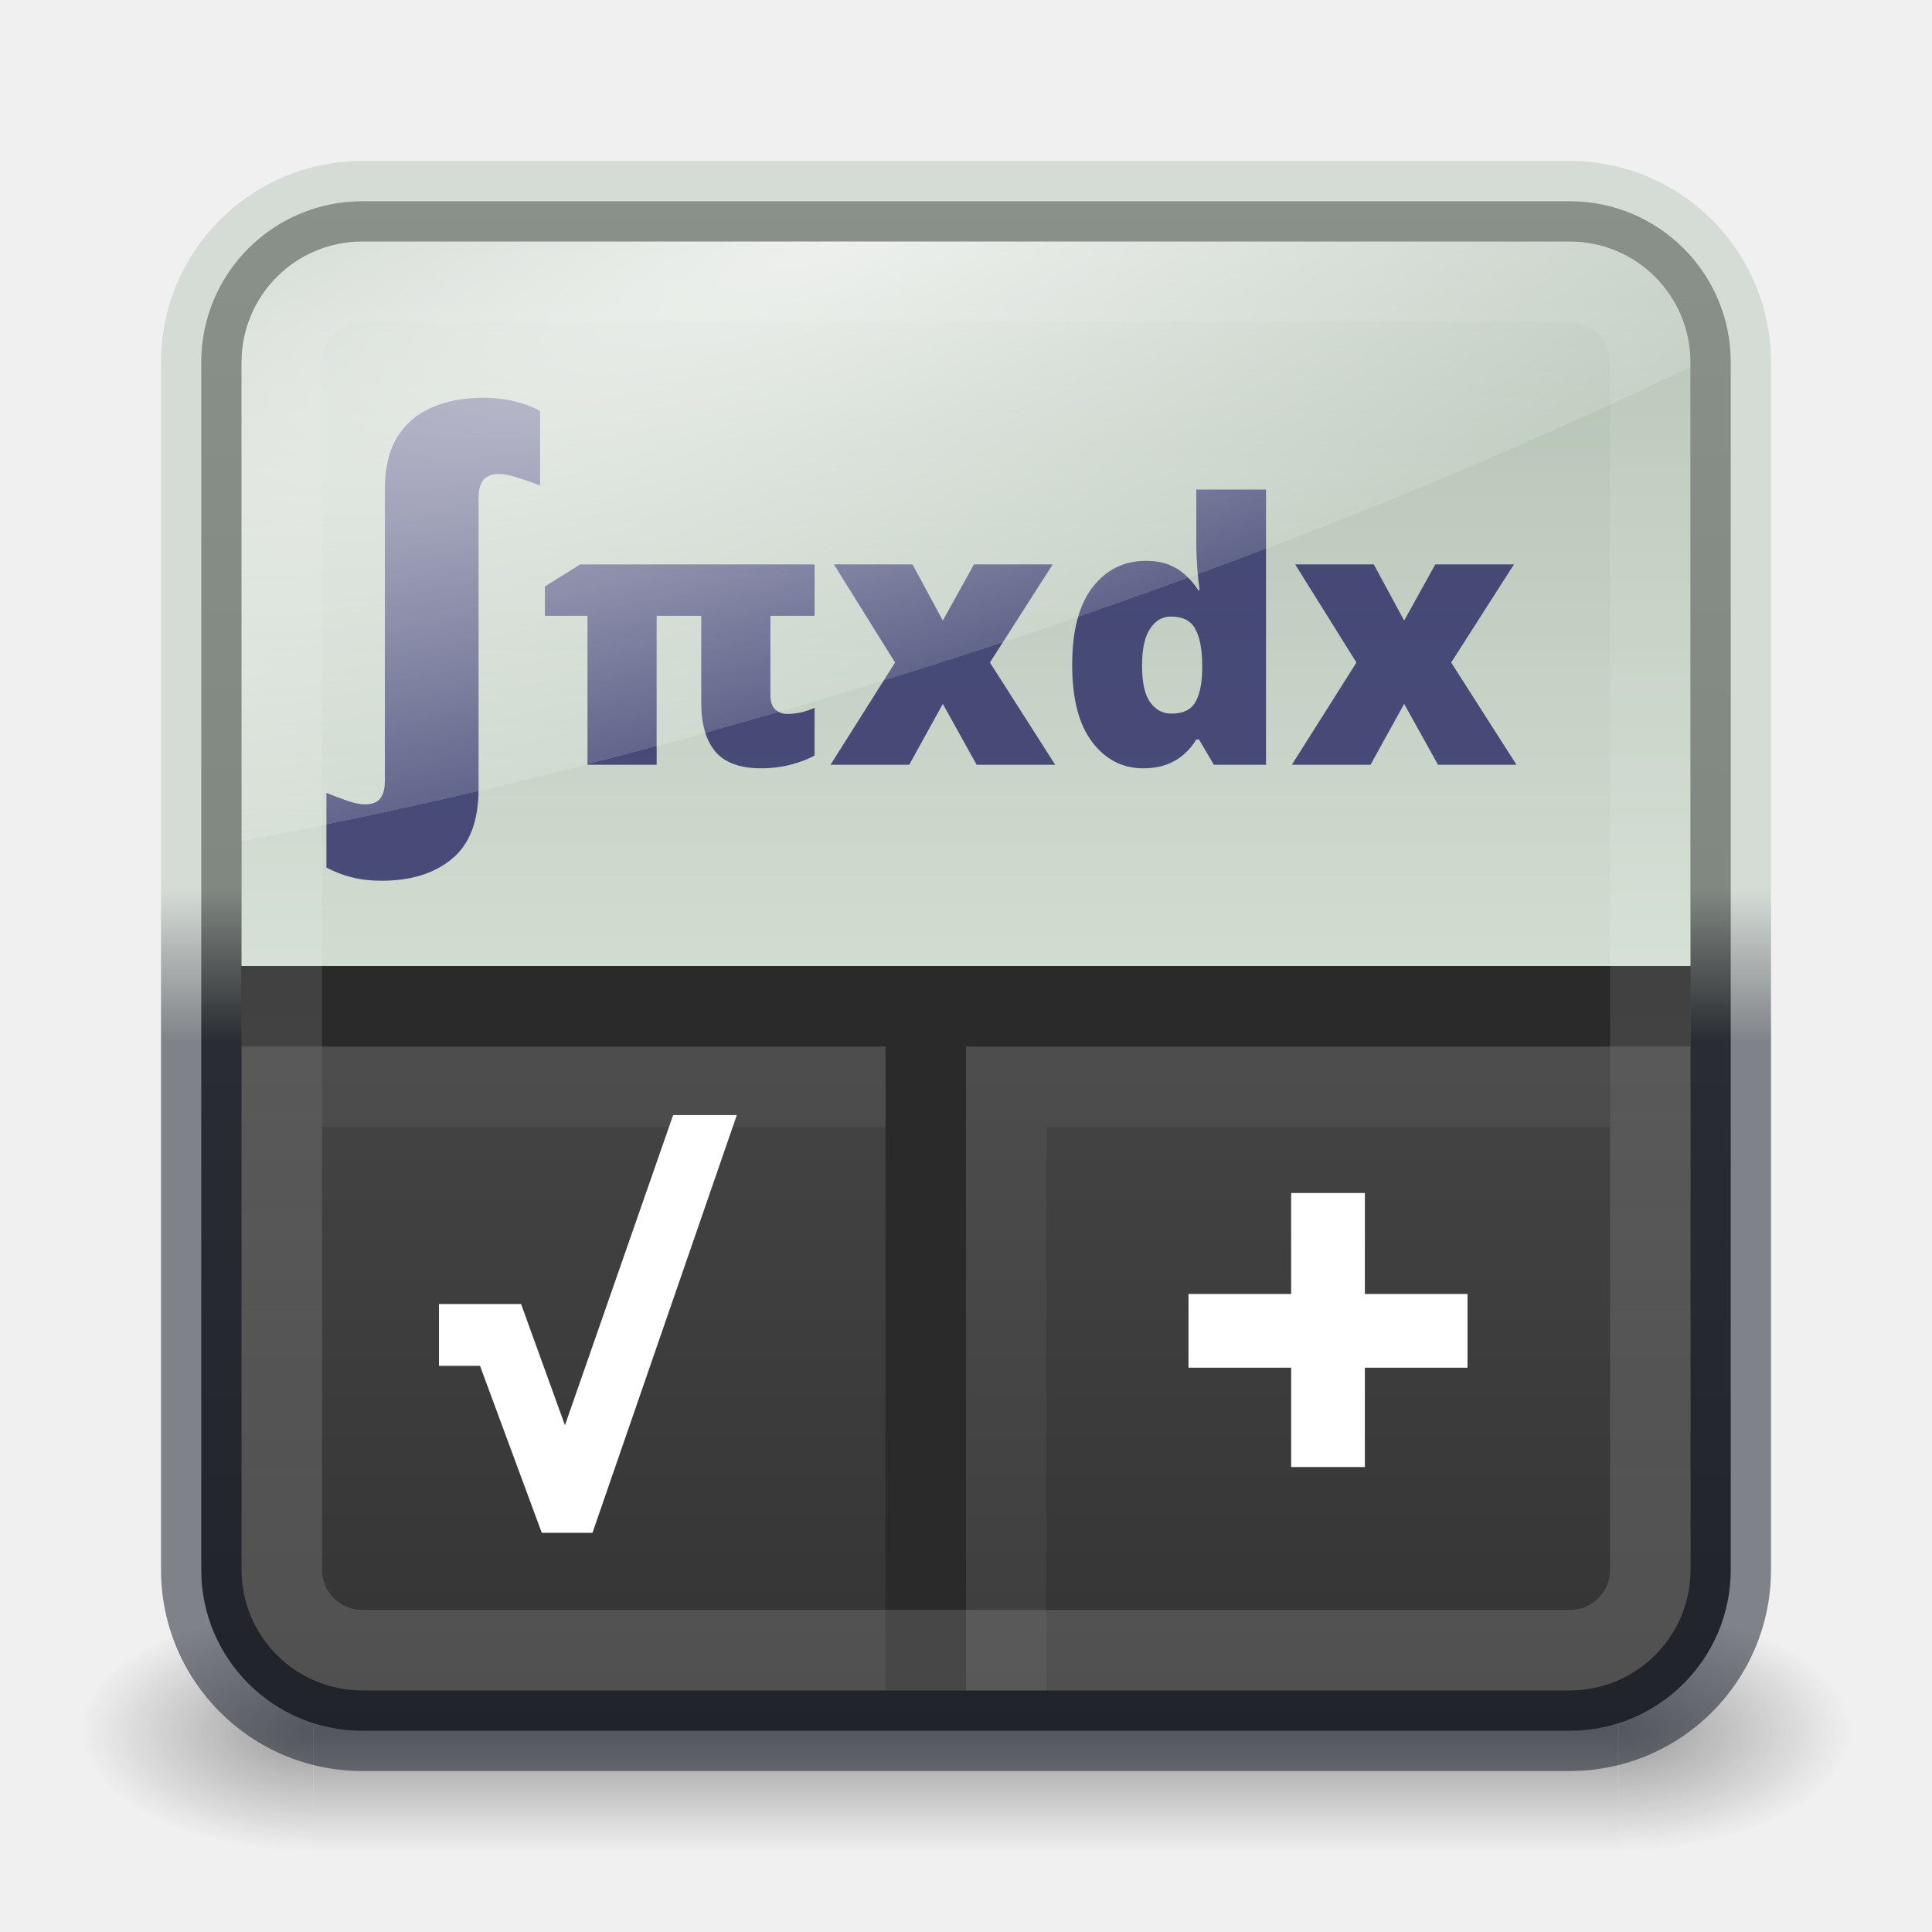
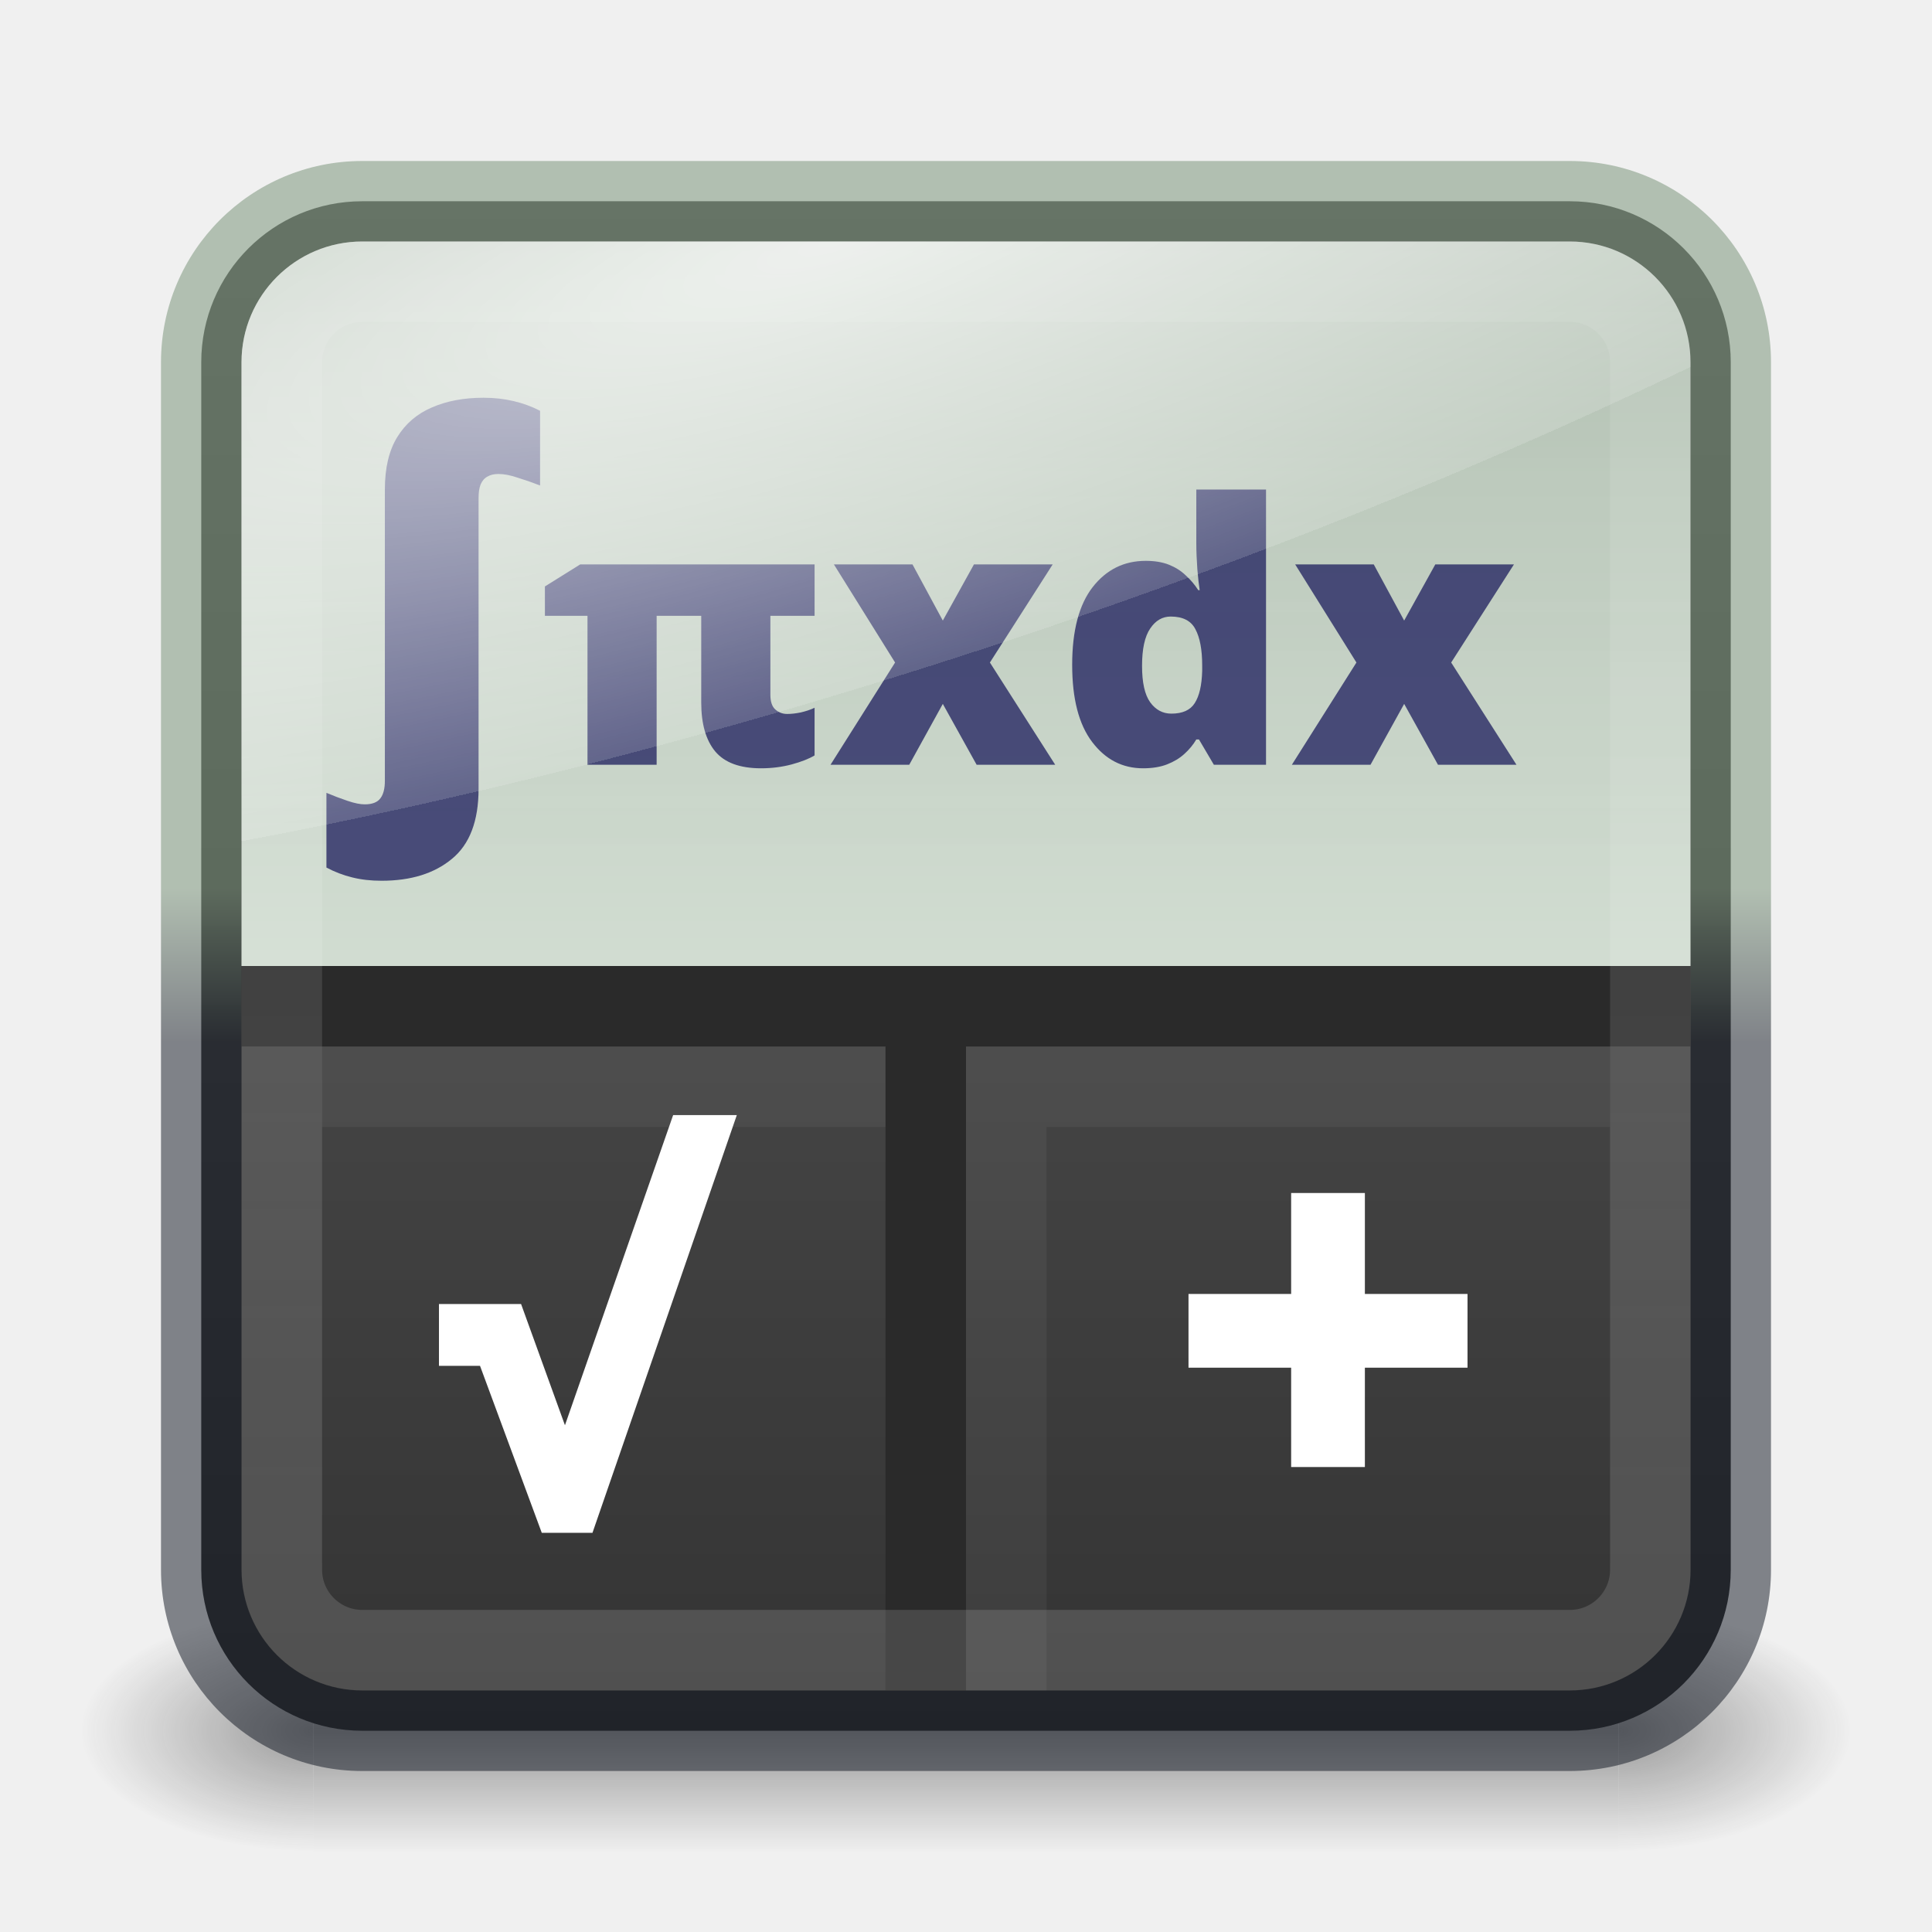
<svg xmlns="http://www.w3.org/2000/svg" width="24" height="24" viewBox="0 0 24 24" fill="none">
  <g opacity="0.4">
    <path d="M23 20H20.105V23H23V20Z" fill="url(#paint0_radial_856_301)" />
    <path d="M1 23H3.895V20H1V23Z" fill="url(#paint1_radial_856_301)" />
    <path d="M20.105 20H3.895V23H20.105V20Z" fill="url(#paint2_linear_856_301)" />
  </g>
  <path d="M19.5 2.5H4.5C3.395 2.5 2.5 3.395 2.5 4.5V19.5C2.5 20.605 3.395 21.5 4.5 21.5H19.5C20.605 21.5 21.5 20.605 21.5 19.5V4.5C21.5 3.395 20.605 2.5 19.5 2.5Z" fill="url(#paint3_linear_856_301)" />
  <path fill-rule="evenodd" clip-rule="evenodd" d="M4.5 3C3.672 3 3 3.672 3 4.5V19.5C3 20.328 3.672 21 4.5 21H19.5C20.328 21 21 20.328 21 19.5V4.5C21 3.672 20.328 3 19.5 3H4.5ZM2 4.5C2 3.119 3.119 2 4.5 2H19.5C20.881 2 22 3.119 22 4.5V19.5C22 20.881 20.881 22 19.5 22H4.5C3.119 22 2 20.881 2 19.5V4.5Z" fill="url(#paint4_linear_856_301)" fill-opacity="0.5" />
  <path d="M3 4.5C3 3.672 3.672 3 4.5 3H19.5C20.328 3 21 3.672 21 4.5V12H3V4.5Z" fill="url(#paint5_linear_856_301)" />
  <path fill-rule="evenodd" clip-rule="evenodd" d="M21 13H3V12H21V13Z" fill="#2A2A2A" />
  <path fill-rule="evenodd" clip-rule="evenodd" d="M11 21V12H12V21H11Z" fill="#2A2A2A" />
  <path fill-rule="evenodd" clip-rule="evenodd" d="M13 14H20V13H12V21H13V14Z" fill="white" fill-opacity="0.05" />
  <g opacity="0.8">
    <path d="M4.74 10.941C4.61 10.941 4.489 10.928 4.377 10.9C4.266 10.873 4.158 10.832 4.055 10.777V9.849C4.143 9.886 4.23 9.919 4.316 9.948C4.404 9.978 4.475 9.992 4.53 9.992C4.623 9.992 4.689 9.967 4.726 9.916C4.763 9.867 4.781 9.795 4.781 9.699V6.081C4.781 5.813 4.832 5.597 4.934 5.431C5.037 5.263 5.181 5.14 5.364 5.062C5.548 4.981 5.762 4.941 6.006 4.941C6.141 4.941 6.265 4.955 6.378 4.982C6.491 5.008 6.602 5.048 6.709 5.103V6.031C6.619 5.996 6.528 5.964 6.434 5.935C6.342 5.903 6.261 5.888 6.191 5.888C6.138 5.888 6.093 5.898 6.056 5.92C6.019 5.939 5.99 5.972 5.971 6.017C5.953 6.06 5.945 6.117 5.945 6.189V9.799C5.945 10.199 5.834 10.489 5.614 10.669C5.395 10.851 5.104 10.941 4.74 10.941Z" fill="#272863" />
    <path d="M9.779 8.869C9.829 8.869 9.885 8.863 9.948 8.85C10.012 8.835 10.07 8.816 10.119 8.792V9.384C10.05 9.426 9.955 9.463 9.834 9.496C9.714 9.528 9.587 9.544 9.454 9.544C9.191 9.544 9.002 9.474 8.885 9.335C8.769 9.195 8.711 8.992 8.711 8.727V7.65H8.157V9.5H7.298V7.65H6.769V7.285L7.208 7.011H10.119V7.65H9.57V8.632C9.57 8.717 9.591 8.778 9.632 8.814C9.673 8.851 9.722 8.869 9.779 8.869Z" fill="#272863" />
    <path d="M11.119 8.23L10.359 7.011H11.335L11.712 7.709L12.099 7.011H13.077L12.297 8.23L13.108 9.5H12.132L11.712 8.744L11.295 9.5H10.317L11.119 8.23Z" fill="#272863" />
    <path d="M14.2 9.544C13.943 9.544 13.732 9.435 13.567 9.217C13.401 8.998 13.319 8.679 13.319 8.259C13.319 7.834 13.404 7.512 13.573 7.294C13.743 7.076 13.963 6.967 14.233 6.967C14.344 6.967 14.44 6.983 14.521 7.015C14.601 7.047 14.671 7.091 14.729 7.147C14.789 7.201 14.841 7.262 14.885 7.331H14.903C14.893 7.268 14.883 7.182 14.874 7.072C14.866 6.961 14.861 6.852 14.861 6.747V6.081H15.727V9.5H15.079L14.894 9.186H14.861C14.822 9.252 14.772 9.312 14.712 9.366C14.653 9.42 14.581 9.463 14.496 9.496C14.413 9.528 14.314 9.544 14.2 9.544ZM14.551 8.865C14.689 8.865 14.786 8.822 14.841 8.735C14.898 8.647 14.929 8.514 14.934 8.335V8.267C14.934 8.071 14.906 7.921 14.85 7.817C14.796 7.711 14.693 7.659 14.543 7.659C14.44 7.659 14.355 7.708 14.288 7.808C14.22 7.908 14.187 8.062 14.187 8.272C14.187 8.478 14.22 8.629 14.288 8.724C14.356 8.818 14.444 8.865 14.551 8.865Z" fill="#272863" />
    <path d="M16.85 8.23L16.089 7.011H17.065L17.443 7.709L17.83 7.011H18.807L18.027 8.23L18.838 9.5H17.863L17.443 8.744L17.025 9.5H16.048L16.85 8.23Z" fill="#272863" />
  </g>
  <path d="M3 4.5C3 3.672 3.672 3 4.5 3H19.5C20.328 3 21 3.672 21 4.5V12H3V4.5Z" fill="url(#paint6_radial_856_301)" fill-opacity="0.75" />
  <path fill-rule="evenodd" clip-rule="evenodd" d="M11 14L4 14V13L11 13V14Z" fill="white" fill-opacity="0.05" />
  <path d="M6.73 19.041L5.963 16.967H5.453V16.199H6.473L7.018 17.705L8.362 13.852H9.153L7.36 19.041H6.73Z" fill="white" />
  <path d="M16.955 16.074H18.23V16.99H16.955V18.224H16.039V16.99H14.764V16.074H16.039V14.82H16.955V16.074Z" fill="white" />
  <path opacity="0.35" d="M19.501 3.499H4.501C3.949 3.499 3.501 3.946 3.501 4.499V19.499C3.501 20.051 3.949 20.499 4.501 20.499H19.501C20.053 20.499 20.501 20.051 20.501 19.499V4.499C20.501 3.946 20.053 3.499 19.501 3.499Z" stroke="url(#paint7_linear_856_301)" stroke-linecap="round" stroke-linejoin="round" />
  <defs>
    <radialGradient id="paint0_radial_856_301" cx="0" cy="0" r="1" gradientUnits="userSpaceOnUse" gradientTransform="translate(20.1012 21.5) scale(2.90022 1.5)">
      <stop stop-color="#181818" />
      <stop offset="1" stop-color="#181818" stop-opacity="0" />
    </radialGradient>
    <radialGradient id="paint1_radial_856_301" cx="0" cy="0" r="1" gradientUnits="userSpaceOnUse" gradientTransform="translate(3.89884 21.5) rotate(180) scale(2.90022 1.5)">
      <stop stop-color="#181818" />
      <stop offset="1" stop-color="#181818" stop-opacity="0" />
    </radialGradient>
    <linearGradient id="paint2_linear_856_301" x1="12.613" y1="23.012" x2="12.613" y2="20" gradientUnits="userSpaceOnUse">
      <stop stop-color="#181818" stop-opacity="0" />
      <stop offset="0.5" stop-color="#181818" />
      <stop offset="1" stop-color="#181818" stop-opacity="0" />
    </linearGradient>
    <linearGradient id="paint3_linear_856_301" x1="12" y1="2.487" x2="12" y2="21.498" gradientUnits="userSpaceOnUse">
      <stop stop-color="#5A5A5A" />
      <stop offset="1" stop-color="#333333" />
    </linearGradient>
    <linearGradient id="paint4_linear_856_301" x1="12" y1="2.5" x2="12" y2="21.5" gradientUnits="userSpaceOnUse">
-       <stop offset="0.45" stop-color="#B9C6B9" />
+       <stop offset="0.45" stop-color="#728D72" />
      <stop offset="0.55" stop-color="#0E141F" />
    </linearGradient>
    <linearGradient id="paint5_linear_856_301" x1="10.324" y1="2.977" x2="10.324" y2="12.017" gradientUnits="userSpaceOnUse">
      <stop stop-color="#B1BFB1" />
      <stop offset="1" stop-color="#DAE6DA" stop-opacity="0.941" />
    </linearGradient>
    <radialGradient id="paint6_radial_856_301" cx="0" cy="0" r="1" gradientUnits="userSpaceOnUse" gradientTransform="translate(10.3421 3) rotate(72.0904) scale(5.39124 20.734)">
      <stop stop-color="white" />
      <stop offset="1" stop-color="white" stop-opacity="0.2" />
      <stop offset="1" stop-color="white" stop-opacity="0" />
    </radialGradient>
    <linearGradient id="paint7_linear_856_301" x1="12.001" y1="4" x2="12.001" y2="20" gradientUnits="userSpaceOnUse">
      <stop stop-color="white" stop-opacity="0.235" />
      <stop offset="1" stop-color="white" stop-opacity="0.392" />
    </linearGradient>
  </defs>
</svg>
